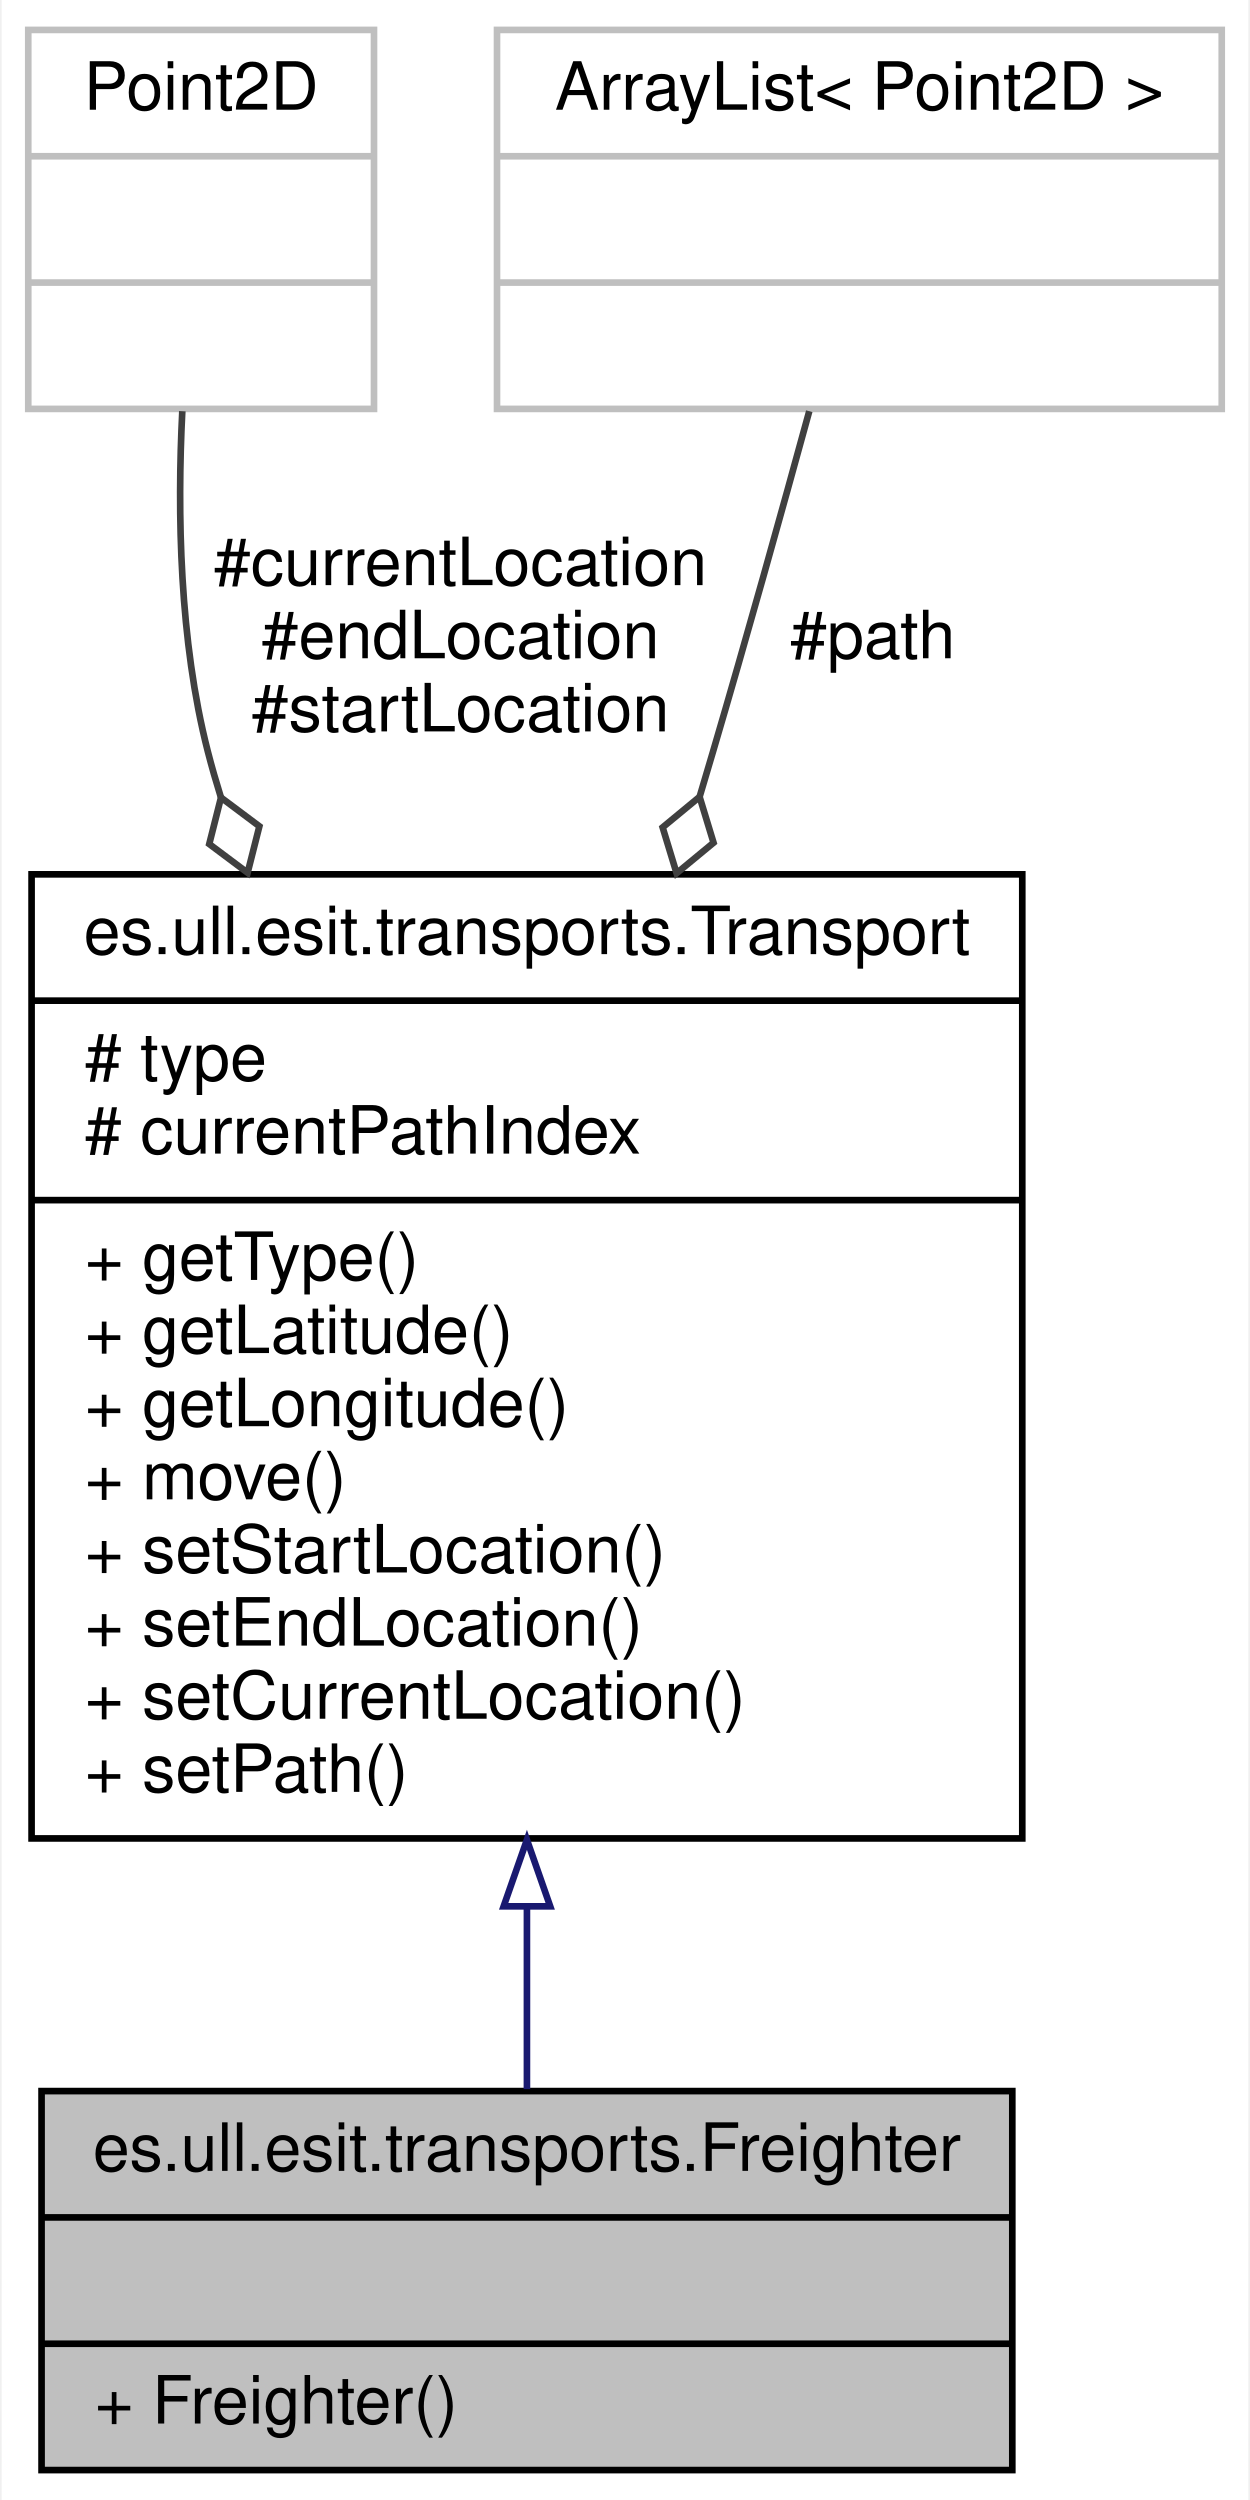
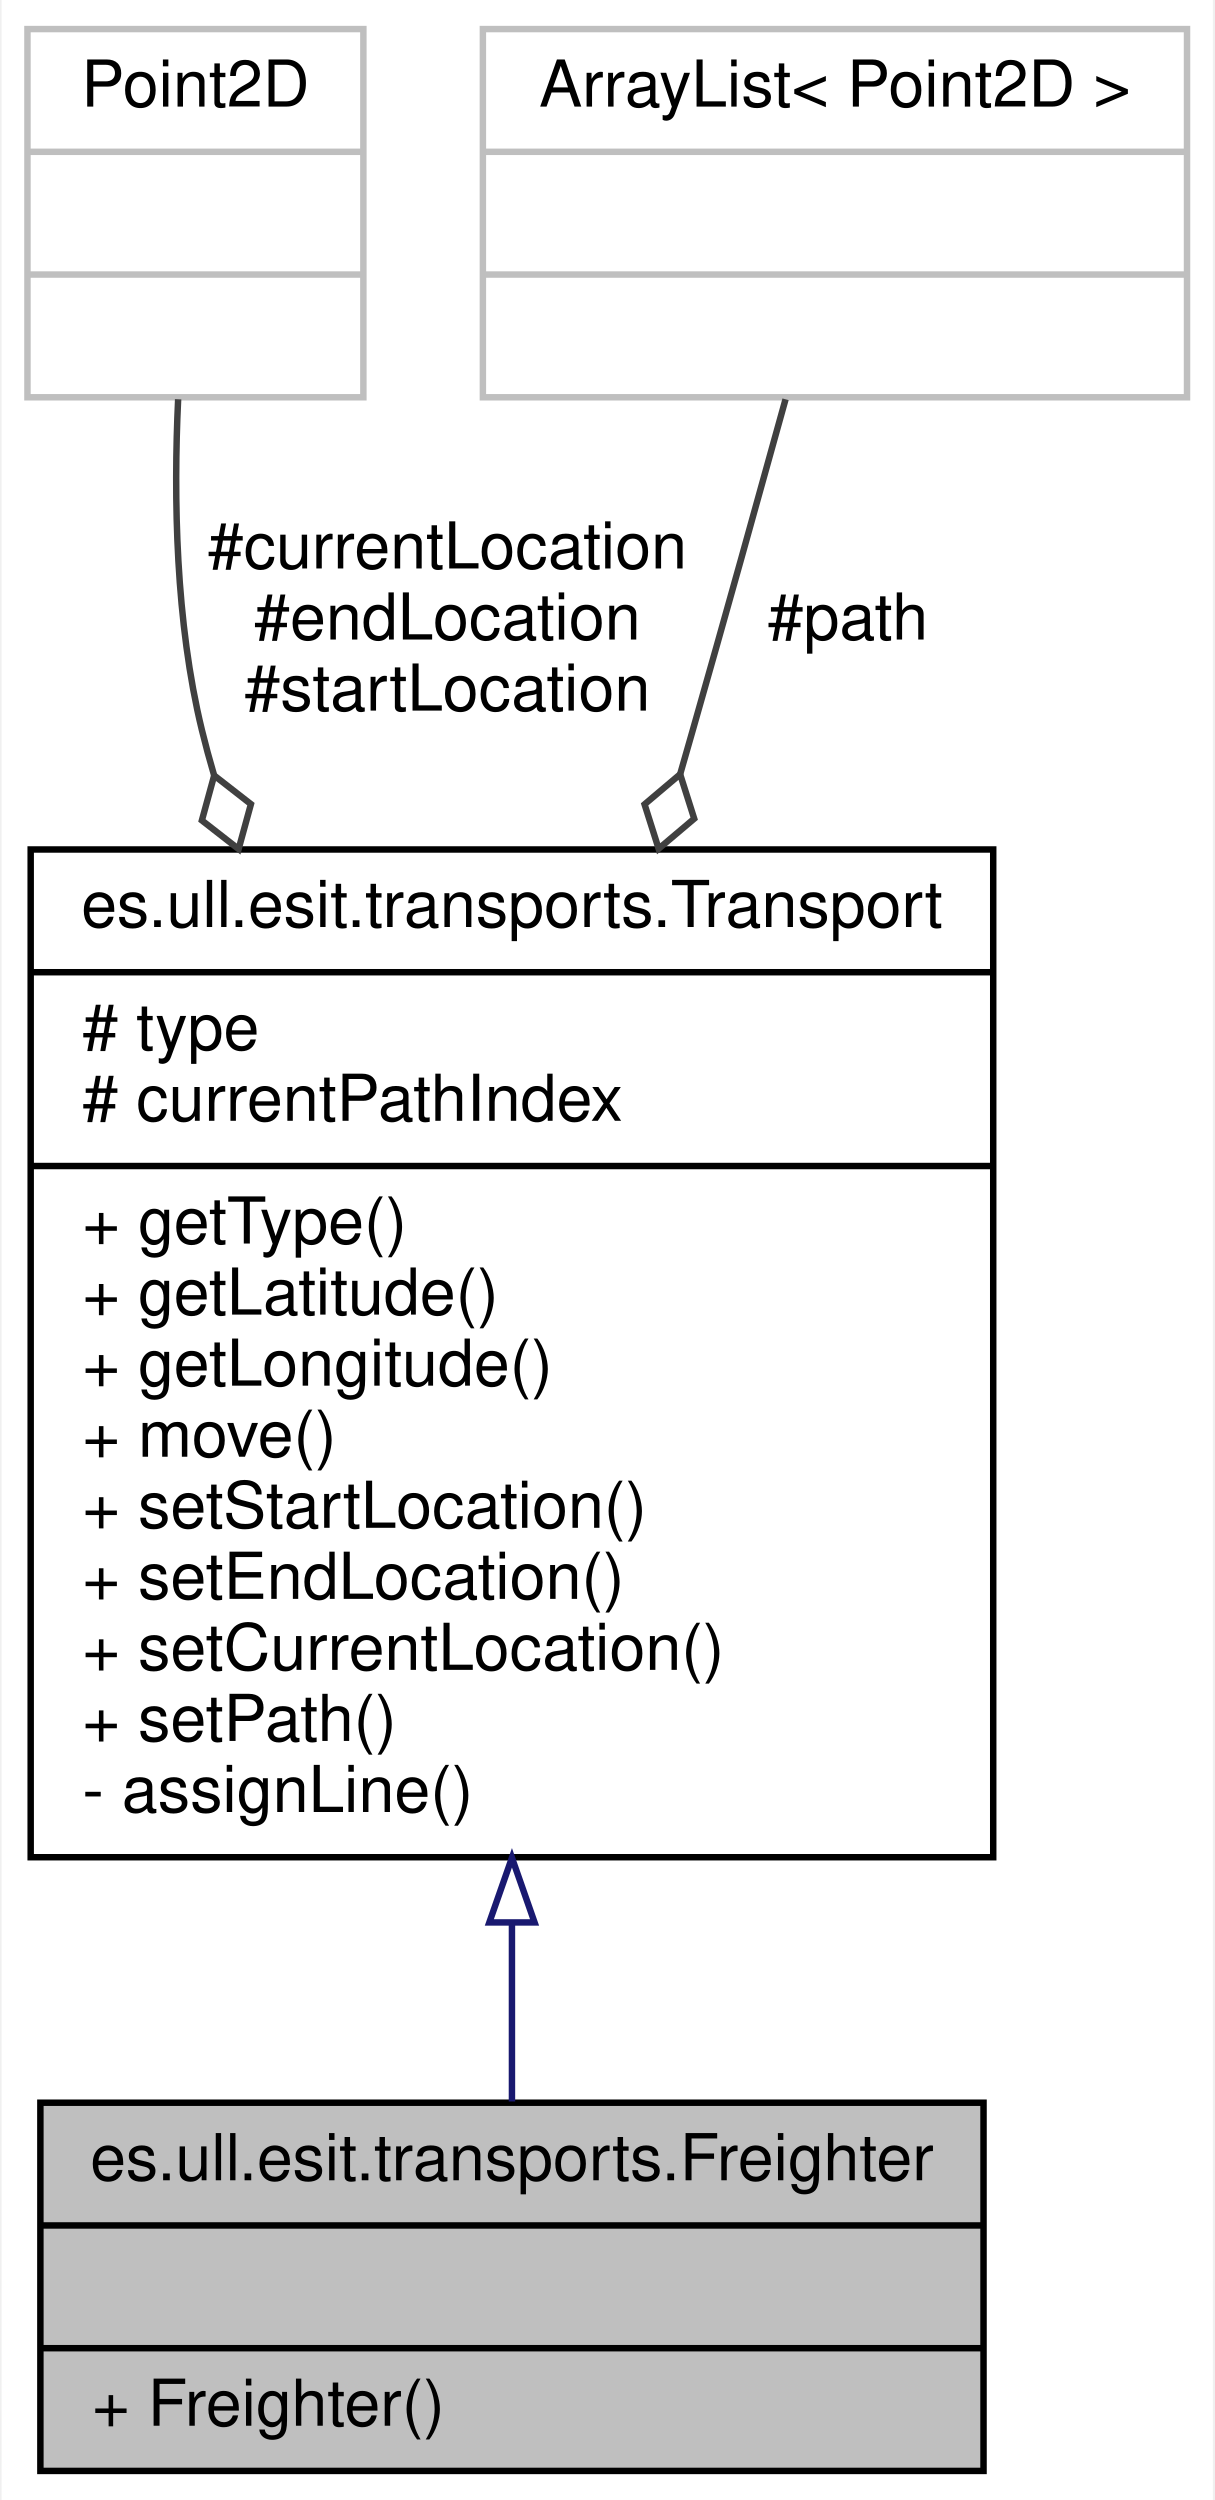
- <svg xmlns="http://www.w3.org/2000/svg" xmlns:xlink="http://www.w3.org/1999/xlink" width="188pt" height="376pt" viewBox="0.00 0.00 187.50 376.00">
-   <g id="graph0" class="graph" transform="scale(1 1) rotate(0) translate(4 372)">
-     <polygon fill="white" stroke="none" points="-4,4 -4,-372 183.5,-372 183.5,4 -4,4" />
+ <svg xmlns="http://www.w3.org/2000/svg" xmlns:xlink="http://www.w3.org/1999/xlink" width="188pt" height="387pt" viewBox="0.00 0.00 187.50 387.00">
+   <g id="graph0" class="graph" transform="scale(1 1) rotate(0) translate(4 383)">
+     <polygon fill="white" stroke="none" points="-4,4 -4,-383 183.5,-383 183.5,4 -4,4" />
    <g id="node1" class="node">
      <polygon fill="#bfbfbf" stroke="black" points="2,-0.5 2,-57.5 148,-57.5 148,-0.5 2,-0.5" />
      <text text-anchor="middle" x="75" y="-45.5" font-family="Helvetica,sans-Serif" font-size="10.00">es.ull.esit.transports.Freighter</text>
      <polyline fill="none" stroke="black" points="2,-38.5 148,-38.5 " />
      <text text-anchor="middle" x="75" y="-26.5" font-family="Helvetica,sans-Serif" font-size="10.00"> </text>
      <polyline fill="none" stroke="black" points="2,-19.5 148,-19.5 " />
      <text text-anchor="start" x="10" y="-7.5" font-family="Helvetica,sans-Serif" font-size="10.00">+ Freighter()</text>
    </g>
    <g id="node2" class="node">
      <g id="a_node2">
        <a xlink:href="classes_1_1ull_1_1esit_1_1transports_1_1_transport.html" target="_top" xlink:title="Abstract class to represent a transport. ">
-           <polygon fill="white" stroke="black" points="0.5,-95.5 0.5,-240.5 149.5,-240.5 149.5,-95.5 0.5,-95.5" />
-           <text text-anchor="middle" x="75" y="-228.5" font-family="Helvetica,sans-Serif" font-size="10.00">es.ull.esit.transports.Transport</text>
-           <polyline fill="none" stroke="black" points="0.5,-221.5 149.5,-221.5 " />
-           <text text-anchor="start" x="8.5" y="-209.5" font-family="Helvetica,sans-Serif" font-size="10.00"># type</text>
-           <text text-anchor="start" x="8.5" y="-198.5" font-family="Helvetica,sans-Serif" font-size="10.00"># currentPathIndex</text>
-           <polyline fill="none" stroke="black" points="0.5,-191.5 149.5,-191.5 " />
-           <text text-anchor="start" x="8.5" y="-179.5" font-family="Helvetica,sans-Serif" font-size="10.00">+ getType()</text>
-           <text text-anchor="start" x="8.5" y="-168.5" font-family="Helvetica,sans-Serif" font-size="10.00">+ getLatitude()</text>
-           <text text-anchor="start" x="8.5" y="-157.5" font-family="Helvetica,sans-Serif" font-size="10.00">+ getLongitude()</text>
-           <text text-anchor="start" x="8.5" y="-146.5" font-family="Helvetica,sans-Serif" font-size="10.00">+ move()</text>
-           <text text-anchor="start" x="8.5" y="-135.5" font-family="Helvetica,sans-Serif" font-size="10.00">+ setStartLocation()</text>
-           <text text-anchor="start" x="8.5" y="-124.5" font-family="Helvetica,sans-Serif" font-size="10.00">+ setEndLocation()</text>
-           <text text-anchor="start" x="8.5" y="-113.5" font-family="Helvetica,sans-Serif" font-size="10.00">+ setCurrentLocation()</text>
-           <text text-anchor="start" x="8.5" y="-102.5" font-family="Helvetica,sans-Serif" font-size="10.00">+ setPath()</text>
+           <polygon fill="white" stroke="black" points="0.5,-95.5 0.5,-251.5 149.5,-251.5 149.5,-95.5 0.5,-95.5" />
+           <text text-anchor="middle" x="75" y="-239.5" font-family="Helvetica,sans-Serif" font-size="10.00">es.ull.esit.transports.Transport</text>
+           <polyline fill="none" stroke="black" points="0.5,-232.5 149.5,-232.5 " />
+           <text text-anchor="start" x="8.5" y="-220.5" font-family="Helvetica,sans-Serif" font-size="10.00"># type</text>
+           <text text-anchor="start" x="8.5" y="-209.5" font-family="Helvetica,sans-Serif" font-size="10.00"># currentPathIndex</text>
+           <polyline fill="none" stroke="black" points="0.5,-202.5 149.5,-202.5 " />
+           <text text-anchor="start" x="8.5" y="-190.5" font-family="Helvetica,sans-Serif" font-size="10.00">+ getType()</text>
+           <text text-anchor="start" x="8.5" y="-179.5" font-family="Helvetica,sans-Serif" font-size="10.00">+ getLatitude()</text>
+           <text text-anchor="start" x="8.5" y="-168.5" font-family="Helvetica,sans-Serif" font-size="10.00">+ getLongitude()</text>
+           <text text-anchor="start" x="8.5" y="-157.5" font-family="Helvetica,sans-Serif" font-size="10.00">+ move()</text>
+           <text text-anchor="start" x="8.5" y="-146.5" font-family="Helvetica,sans-Serif" font-size="10.00">+ setStartLocation()</text>
+           <text text-anchor="start" x="8.5" y="-135.5" font-family="Helvetica,sans-Serif" font-size="10.00">+ setEndLocation()</text>
+           <text text-anchor="start" x="8.5" y="-124.5" font-family="Helvetica,sans-Serif" font-size="10.00">+ setCurrentLocation()</text>
+           <text text-anchor="start" x="8.5" y="-113.5" font-family="Helvetica,sans-Serif" font-size="10.00">+ setPath()</text>
+           <text text-anchor="start" x="8.5" y="-102.5" font-family="Helvetica,sans-Serif" font-size="10.00">- assignLine()</text>
        </a>
      </g>
    </g>
    <g id="edge1" class="edge">
-       <path fill="none" stroke="midnightblue" d="M75,-85.042C75,-75.306 75,-65.948 75,-57.796" />
-       <polygon fill="none" stroke="midnightblue" points="71.5,-85.29 75,-95.29 78.5,-85.29 71.5,-85.29" />
+       <path fill="none" stroke="midnightblue" d="M75,-85.363C75,-75.428 75,-65.928 75,-57.689" />
+       <polygon fill="none" stroke="midnightblue" points="71.5,-85.411 75,-95.411 78.5,-85.411 71.5,-85.411" />
    </g>
    <g id="node3" class="node">
-       <polygon fill="white" stroke="#bfbfbf" points="0,-310.5 0,-367.5 52,-367.5 52,-310.5 0,-310.5" />
-       <text text-anchor="middle" x="26" y="-355.5" font-family="Helvetica,sans-Serif" font-size="10.00">Point2D</text>
-       <polyline fill="none" stroke="#bfbfbf" points="0,-348.5 52,-348.5 " />
-       <text text-anchor="middle" x="26" y="-336.5" font-family="Helvetica,sans-Serif" font-size="10.00"> </text>
-       <polyline fill="none" stroke="#bfbfbf" points="0,-329.5 52,-329.5 " />
-       <text text-anchor="middle" x="26" y="-317.5" font-family="Helvetica,sans-Serif" font-size="10.00"> </text>
+       <polygon fill="white" stroke="#bfbfbf" points="0,-321.5 0,-378.5 52,-378.5 52,-321.5 0,-321.5" />
+       <text text-anchor="middle" x="26" y="-366.5" font-family="Helvetica,sans-Serif" font-size="10.00">Point2D</text>
+       <polyline fill="none" stroke="#bfbfbf" points="0,-359.5 52,-359.5 " />
+       <text text-anchor="middle" x="26" y="-347.5" font-family="Helvetica,sans-Serif" font-size="10.00"> </text>
+       <polyline fill="none" stroke="#bfbfbf" points="0,-340.5 52,-340.5 " />
+       <text text-anchor="middle" x="26" y="-328.5" font-family="Helvetica,sans-Serif" font-size="10.00"> </text>
    </g>
    <g id="edge2" class="edge">
-       <path fill="none" stroke="#404040" d="M23.168,-310.157C22.398,-294.831 22.736,-275.607 27,-259 27.586,-256.717 28.241,-254.427 28.956,-252.139" />
-       <polygon fill="none" stroke="#404040" points="28.988,-252.048 27.22,-245.057 32.992,-240.736 34.761,-247.727 28.988,-252.048" />
-       <text text-anchor="middle" x="65" y="-284" font-family="Helvetica,sans-Serif" font-size="10.00"> #currentLocation</text>
-       <text text-anchor="middle" x="65" y="-273" font-family="Helvetica,sans-Serif" font-size="10.00">#endLocation</text>
-       <text text-anchor="middle" x="65" y="-262" font-family="Helvetica,sans-Serif" font-size="10.00">#startLocation</text>
+       <path fill="none" stroke="#404040" d="M23.326,-321.197C22.604,-305.883 22.938,-286.657 27,-270 27.561,-267.701 28.184,-265.395 28.864,-263.087" />
+       <polygon fill="none" stroke="#404040" points="28.907,-262.955 27.001,-256 32.687,-251.565 34.594,-258.52 28.907,-262.955" />
+       <text text-anchor="middle" x="65" y="-295" font-family="Helvetica,sans-Serif" font-size="10.00"> #currentLocation</text>
+       <text text-anchor="middle" x="65" y="-284" font-family="Helvetica,sans-Serif" font-size="10.00">#endLocation</text>
+       <text text-anchor="middle" x="65" y="-273" font-family="Helvetica,sans-Serif" font-size="10.00">#startLocation</text>
    </g>
    <g id="node4" class="node">
-       <polygon fill="white" stroke="#bfbfbf" points="70.5,-310.5 70.5,-367.5 179.5,-367.5 179.5,-310.5 70.5,-310.5" />
-       <text text-anchor="middle" x="125" y="-355.5" font-family="Helvetica,sans-Serif" font-size="10.00">ArrayList&lt; Point2D &gt;</text>
-       <polyline fill="none" stroke="#bfbfbf" points="70.5,-348.5 179.5,-348.5 " />
-       <text text-anchor="middle" x="125" y="-336.5" font-family="Helvetica,sans-Serif" font-size="10.00"> </text>
-       <polyline fill="none" stroke="#bfbfbf" points="70.5,-329.5 179.5,-329.5 " />
-       <text text-anchor="middle" x="125" y="-317.5" font-family="Helvetica,sans-Serif" font-size="10.00"> </text>
+       <polygon fill="white" stroke="#bfbfbf" points="70.5,-321.5 70.5,-378.5 179.5,-378.5 179.5,-321.5 70.5,-321.5" />
+       <text text-anchor="middle" x="125" y="-366.5" font-family="Helvetica,sans-Serif" font-size="10.00">ArrayList&lt; Point2D &gt;</text>
+       <polyline fill="none" stroke="#bfbfbf" points="70.5,-359.5 179.5,-359.5 " />
+       <text text-anchor="middle" x="125" y="-347.5" font-family="Helvetica,sans-Serif" font-size="10.00"> </text>
+       <polyline fill="none" stroke="#bfbfbf" points="70.5,-340.5 179.5,-340.5 " />
+       <text text-anchor="middle" x="125" y="-328.5" font-family="Helvetica,sans-Serif" font-size="10.00"> </text>
    </g>
    <g id="edge3" class="edge">
-       <path fill="none" stroke="#404040" d="M117.465,-310.156C113.308,-294.998 107.991,-275.934 103,-259 102.341,-256.763 101.668,-254.497 100.986,-252.211" />
-       <polygon fill="none" stroke="#404040" points="100.969,-252.154 95.408,-247.563 97.508,-240.664 103.068,-245.255 100.969,-252.154" />
-       <text text-anchor="middle" x="127" y="-273" font-family="Helvetica,sans-Serif" font-size="10.00"> #path</text>
+       <path fill="none" stroke="#404040" d="M117.354,-321.188C113.165,-306.04 107.852,-286.974 103,-270 102.359,-267.757 101.708,-265.486 101.049,-263.194" />
+       <polygon fill="none" stroke="#404040" points="101.035,-263.145 95.528,-258.489 97.707,-251.615 103.214,-256.271 101.035,-263.145" />
+       <text text-anchor="middle" x="127" y="-284" font-family="Helvetica,sans-Serif" font-size="10.00"> #path</text>
    </g>
  </g>
</svg>
